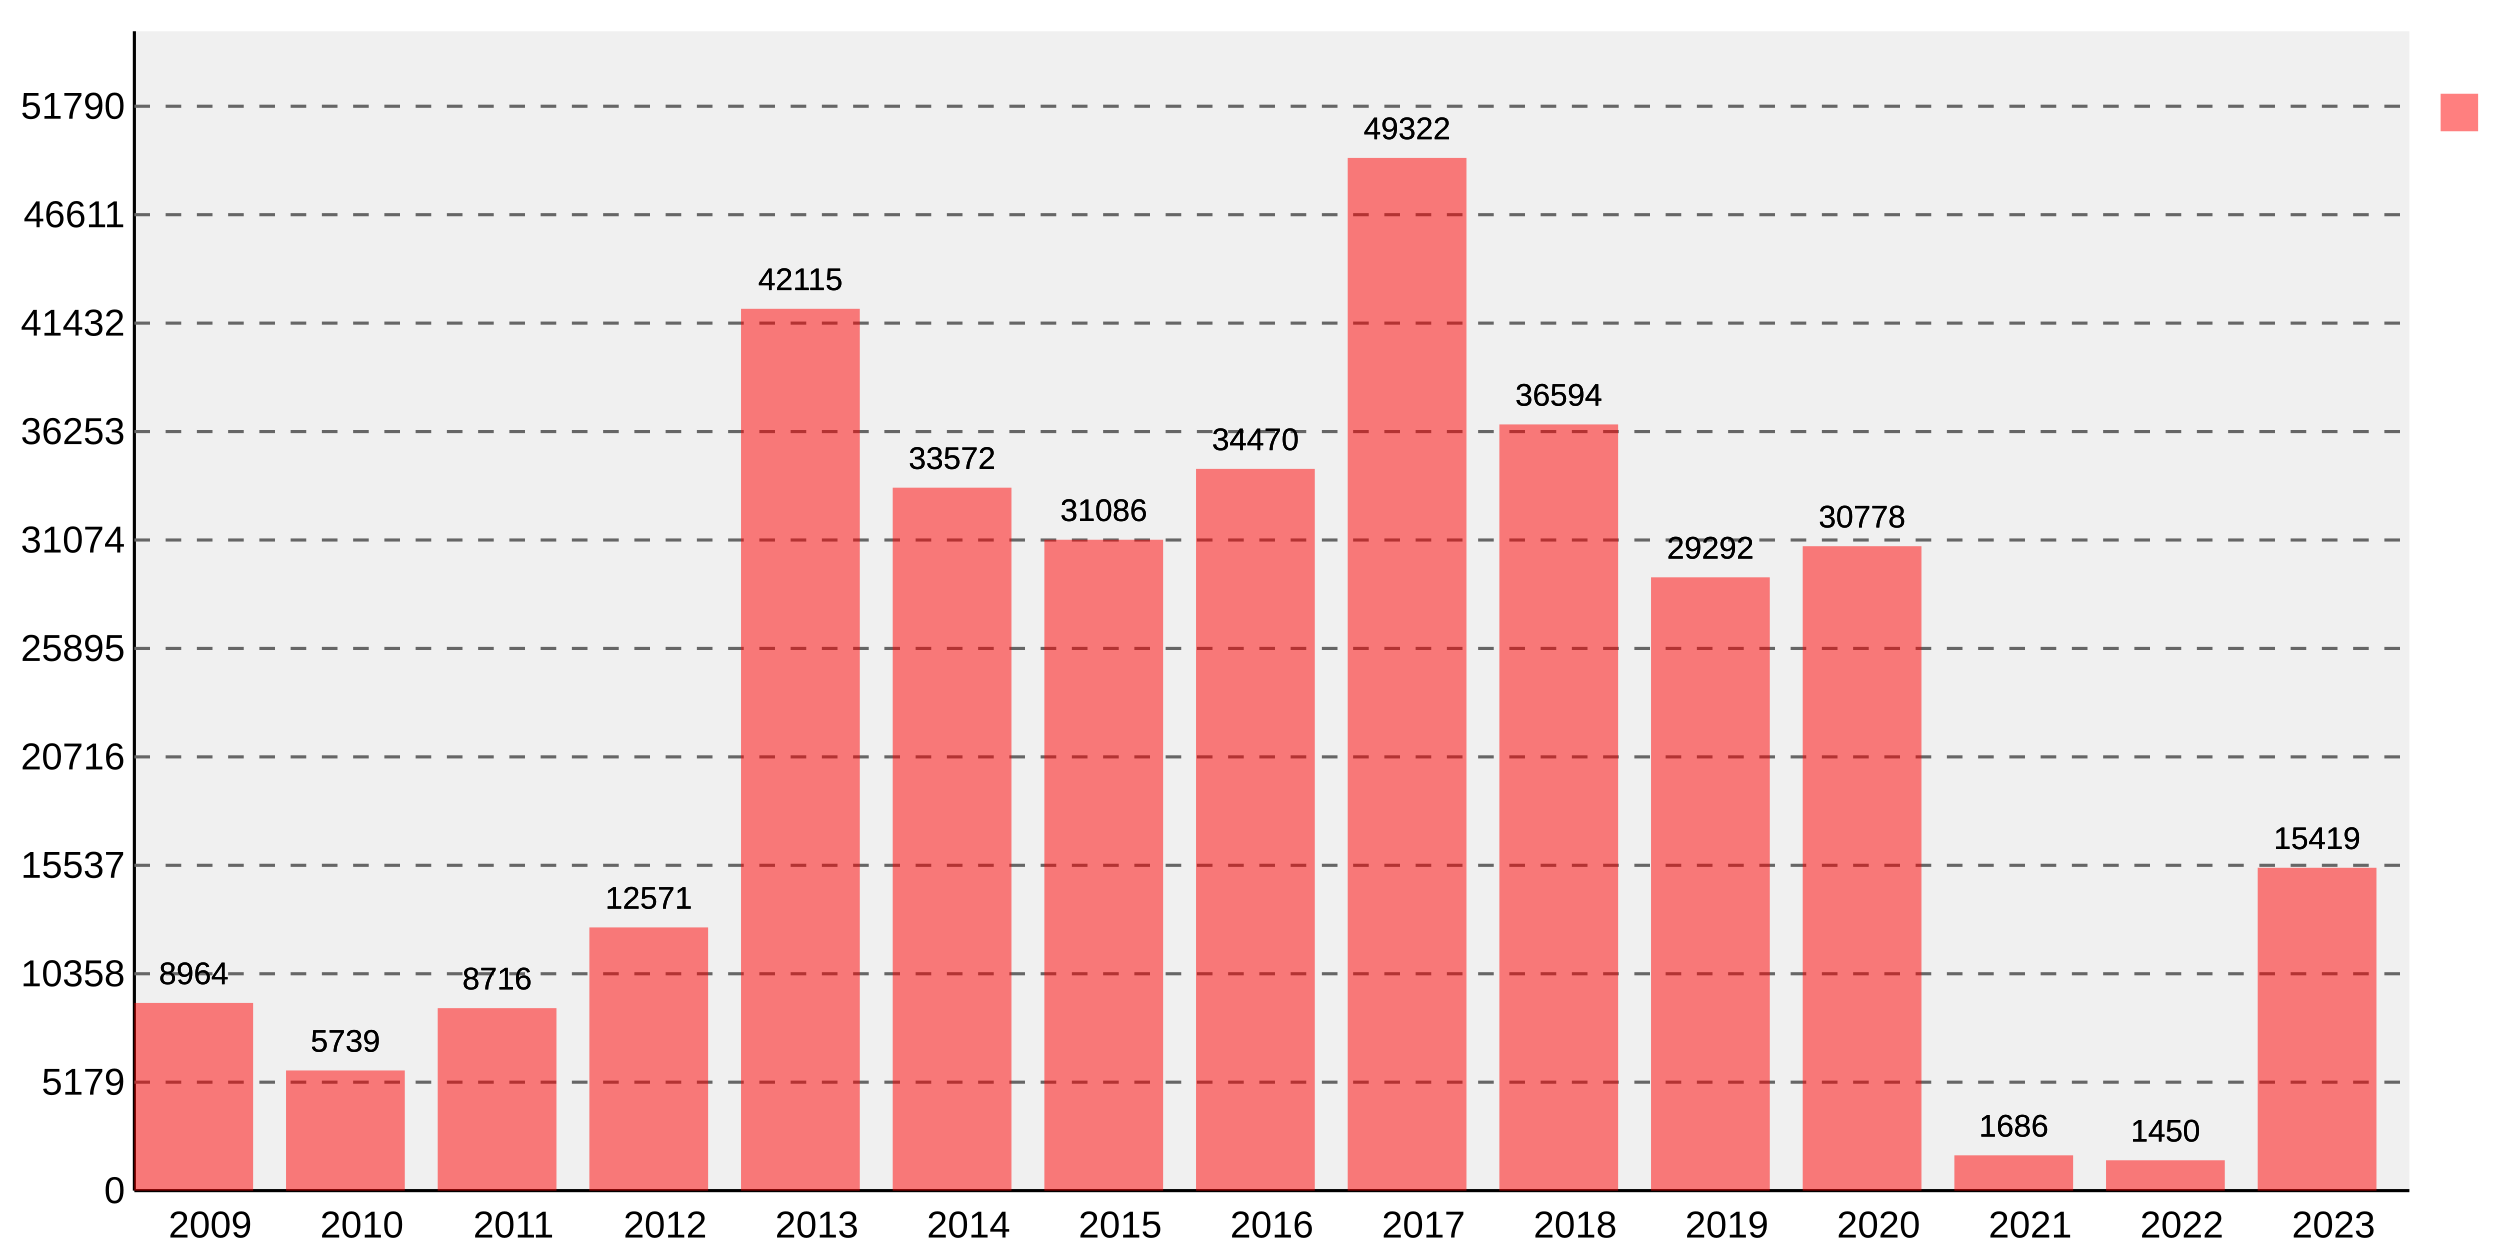
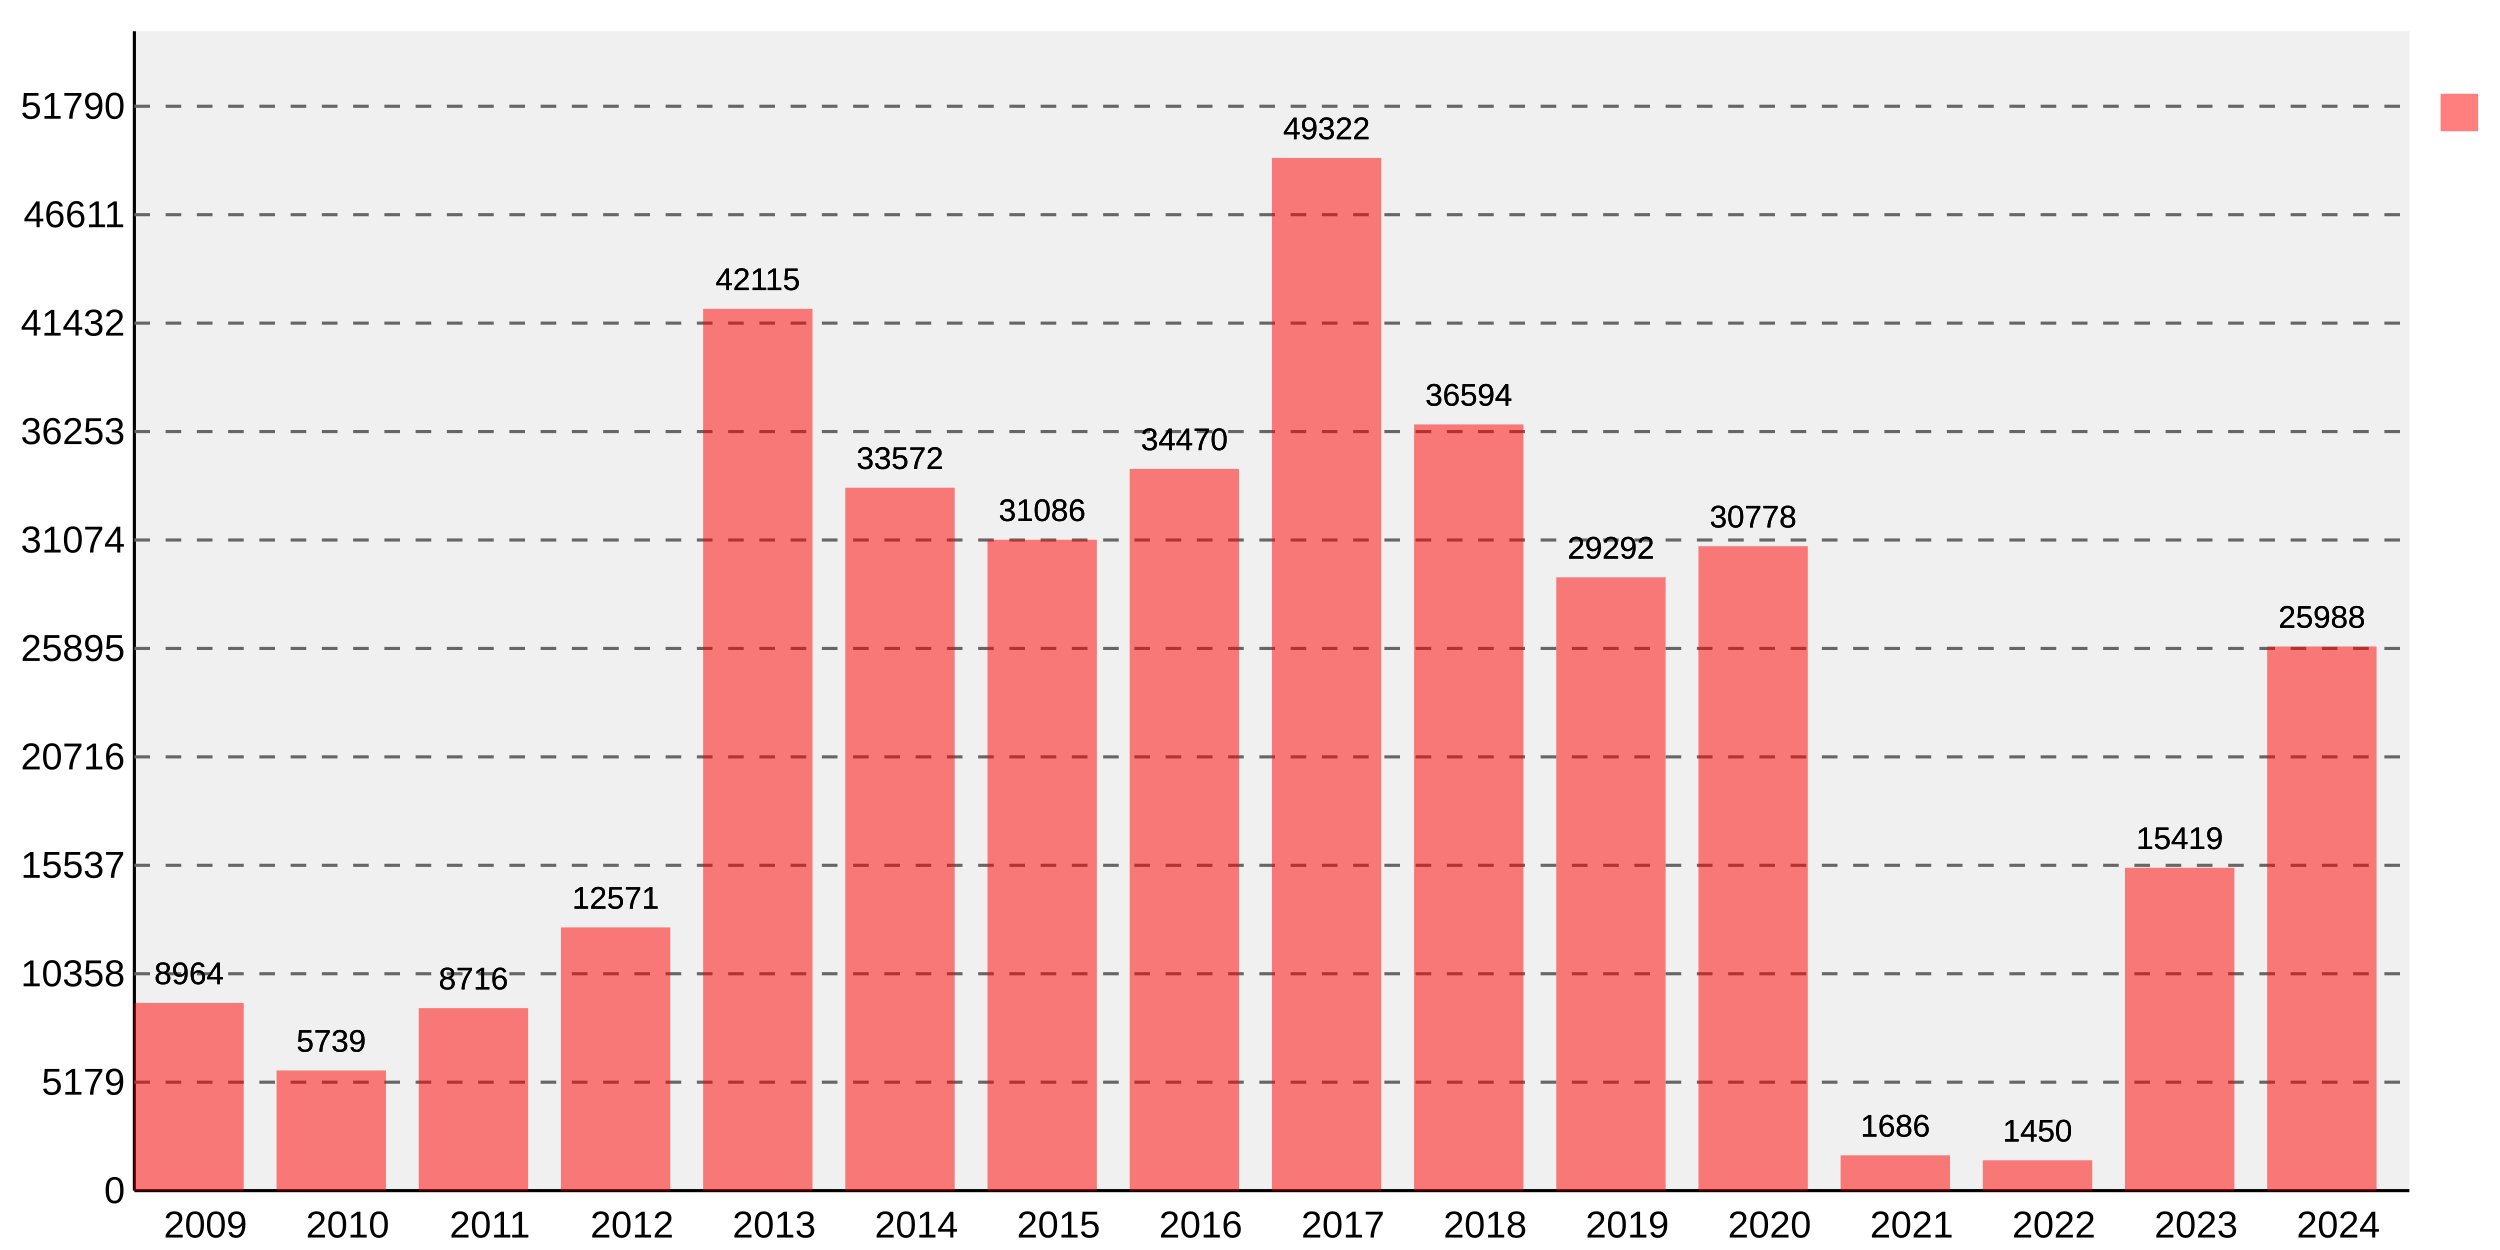
<svg xmlns="http://www.w3.org/2000/svg" viewBox="0 0 800 400">
  <defs>
    <style type="text/css">/*
Base styles for svg.charts.Graph
*/
.svgBackground {
    fill: #fff
    }
.graphBackground {
    fill: #f0f0f0
    }
/* graphs titles */
.mainTitle {
    text-anchor: middle;
    fill: #000;
    font-size: 16px;
    font-family: "Arial", sans-serif;
    font-weight: normal
    }
.subTitle {
    text-anchor: middle;
    fill: #999;
    font-size: 14px;
    font-family: "Arial", sans-serif;
    font-weight: normal
    }
.axis {
    stroke: #000;
    stroke-width: 1px
    }
.guideLines {
    stroke: #666;
    stroke-width: 1px;
    stroke-dasharray: 5, 5
    }
.xAxisLabels {
    text-anchor: middle;
    fill: #000;
    font-size: 12px;
    font-family: "Arial", sans-serif;
    font-weight: normal
    }
.yAxisLabels {
    text-anchor: end;
    fill: #000;
    font-size: 12px;
    font-family: "Arial", sans-serif;
    font-weight: normal
    }
.xAxisTitle {
    text-anchor: middle;
    fill: #f00;
    font-size: 14px;
    font-family: "Arial", sans-serif;
    font-weight: normal
    }
.yAxisTitle {
    fill: #f00;
    text-anchor: middle;
    font-size: 14px;
    font-family: "Arial", sans-serif;
    font-weight: normal
    }
.dataPointLabel {
    fill: #000;
    text-anchor: middle;
    font-size: 10px;
    font-family: "Arial", sans-serif;
    font-weight: normal
    }
.staggerGuideLine {
    fill: none;
    stroke: #000;
    stroke-width: 0.5px
    }
.keyText {
    fill: #000;
    text-anchor: start;
    font-size: 10px;
    font-family: "Arial", sans-serif;
    font-weight: normal
    }
/*
default fill styles for multiple datasets (probably only use a single
dataset on this graph though)
*/
.key1, .fill1 {
    fill: #f00;
    fill-opacity: 0.5;
    stroke: none;
    stroke-width: 0.5px
    }
.key2, .fill2 {
    fill: #00f;
    fill-opacity: 0.5;
    stroke: none;
    stroke-width: 1px
    }
.key3, .fill3 {
    fill: #0f0;
    fill-opacity: 0.5;
    stroke: none;
    stroke-width: 1px
    }
.key4, .fill4 {
    fill: #fc0;
    fill-opacity: 0.5;
    stroke: none;
    stroke-width: 1px
    }
.key5, .fill5 {
    fill: #0cf;
    fill-opacity: 0.5;
    stroke: none;
    stroke-width: 1px
    }
.key6, .fill6 {
    fill: #f0f;
    fill-opacity: 0.5;
    stroke: none;
    stroke-width: 1px
    }
.key7, .fill7 {
    fill: #0ff;
    fill-opacity: 0.5;
    stroke: none;
    stroke-width: 1px
    }
.key8, .fill8 {
    fill: #ff0;
    fill-opacity: 0.5;
    stroke: none;
    stroke-width: 1px
    }
.key9, .fill9 {
    fill: #c66;
    fill-opacity: 0.5;
    stroke: none;
    stroke-width: 1px
    }
.key10, .fill10 {
    fill: #639;
    fill-opacity: 0.5;
    stroke: none;
    stroke-width: 1px
    }
.key11, .fill11 {
    fill: #390;
    fill-opacity: 0.5;
    stroke: none;
    stroke-width: 1px
    }
.key12, .fill12 {
    fill: #96F;
    fill-opacity: 0.5;
    stroke: none;
    stroke-width: 1px
    }</style>
  </defs>
  <rect width="800" height="400" x="0" y="0" class="svgBackground" />
  <g transform="translate (43.0 10)">
    <rect x="0" y="0" width="728.0" height="371" class="graphBackground" />
    <path d="M 0 0 v371" class="axis" id="xAxis" />
    <path d="M 0 371 h728.0" class="axis" id="yAxis" />
-     <text class="xAxisLabels" x="24.267" y="386" style="text-anchor: middle">2009</text>
-     <text class="xAxisLabels" x="72.8" y="386" style="text-anchor: middle">2010</text>
-     <text class="xAxisLabels" x="121.333" y="386" style="text-anchor: middle">2011</text>
-     <text class="xAxisLabels" x="169.867" y="386" style="text-anchor: middle">2012</text>
-     <text class="xAxisLabels" x="218.4" y="386" style="text-anchor: middle">2013</text>
-     <text class="xAxisLabels" x="266.933" y="386" style="text-anchor: middle">2014</text>
-     <text class="xAxisLabels" x="315.467" y="386" style="text-anchor: middle">2015</text>
-     <text class="xAxisLabels" x="364.0" y="386" style="text-anchor: middle">2016</text>
-     <text class="xAxisLabels" x="412.533" y="386" style="text-anchor: middle">2017</text>
-     <text class="xAxisLabels" x="461.067" y="386" style="text-anchor: middle">2018</text>
-     <text class="xAxisLabels" x="509.6" y="386" style="text-anchor: middle">2019</text>
-     <text class="xAxisLabels" x="558.133" y="386" style="text-anchor: middle">2020</text>
-     <text class="xAxisLabels" x="606.667" y="386" style="text-anchor: middle">2021</text>
-     <text class="xAxisLabels" x="655.2" y="386" style="text-anchor: middle">2022</text>
-     <text class="xAxisLabels" x="703.733" y="386" style="text-anchor: middle">2023</text>
+     <text class="xAxisLabels" x="22.75" y="386" style="text-anchor: middle">2009</text>
+     <text class="xAxisLabels" x="68.25" y="386" style="text-anchor: middle">2010</text>
+     <text class="xAxisLabels" x="113.75" y="386" style="text-anchor: middle">2011</text>
+     <text class="xAxisLabels" x="159.25" y="386" style="text-anchor: middle">2012</text>
+     <text class="xAxisLabels" x="204.75" y="386" style="text-anchor: middle">2013</text>
+     <text class="xAxisLabels" x="250.25" y="386" style="text-anchor: middle">2014</text>
+     <text class="xAxisLabels" x="295.75" y="386" style="text-anchor: middle">2015</text>
+     <text class="xAxisLabels" x="341.25" y="386" style="text-anchor: middle">2016</text>
+     <text class="xAxisLabels" x="386.75" y="386" style="text-anchor: middle">2017</text>
+     <text class="xAxisLabels" x="432.25" y="386" style="text-anchor: middle">2018</text>
+     <text class="xAxisLabels" x="477.75" y="386" style="text-anchor: middle">2019</text>
+     <text class="xAxisLabels" x="523.25" y="386" style="text-anchor: middle">2020</text>
+     <text class="xAxisLabels" x="568.75" y="386" style="text-anchor: middle">2021</text>
+     <text class="xAxisLabels" x="614.25" y="386" style="text-anchor: middle">2022</text>
+     <text class="xAxisLabels" x="659.75" y="386" style="text-anchor: middle">2023</text>
+     <text class="xAxisLabels" x="705.25" y="386" style="text-anchor: middle">2024</text>
    <text class="yAxisLabels" x="-3" y="375.0" style="text-anchor: end">0</text>
    <text class="yAxisLabels" x="-3" y="340.3" style="text-anchor: end">5179</text>
    <text class="yAxisLabels" x="-3" y="305.6" style="text-anchor: end">10358</text>
    <text class="yAxisLabels" x="-3" y="270.9" style="text-anchor: end">15537</text>
    <text class="yAxisLabels" x="-3" y="236.2" style="text-anchor: end">20716</text>
    <text class="yAxisLabels" x="-3" y="201.5" style="text-anchor: end">25895</text>
    <text class="yAxisLabels" x="-3" y="166.8" style="text-anchor: end">31074</text>
    <text class="yAxisLabels" x="-3" y="132.1" style="text-anchor: end">36253</text>
    <text class="yAxisLabels" x="-3" y="97.4" style="text-anchor: end">41432</text>
    <text class="yAxisLabels" x="-3" y="62.7" style="text-anchor: end">46611</text>
    <text class="yAxisLabels" x="-3" y="28.0" style="text-anchor: end">51790</text>
    <path d="M 0 336.3 h728.0" class="guideLines" />
    <path d="M 0 301.6 h728.0" class="guideLines" />
    <path d="M 0 266.9 h728.0" class="guideLines" />
    <path d="M 0 232.2 h728.0" class="guideLines" />
    <path d="M 0 197.5 h728.0" class="guideLines" />
    <path d="M 0 162.8 h728.0" class="guideLines" />
    <path d="M 0 128.1 h728.0" class="guideLines" />
    <path d="M 0 93.4 h728.0" class="guideLines" />
    <path d="M 0 58.7 h728.0" class="guideLines" />
    <path d="M 0 24.0 h728.0" class="guideLines" />
-     <rect x="0.0" y="310.94" width="38.0" height="60.06" class="fill1" />
-     <rect x="48.533" y="332.548" width="38.0" height="38.452" class="fill1" />
-     <rect x="97.067" y="312.602" width="38.0" height="58.398" class="fill1" />
-     <rect x="145.6" y="286.773" width="38.0" height="84.227" class="fill1" />
-     <rect x="194.133" y="88.824" width="38.0" height="282.176" class="fill1" />
-     <rect x="242.667" y="146.063" width="38.0" height="224.937" class="fill1" />
-     <rect x="291.2" y="162.72" width="38.0" height="208.28" class="fill1" />
-     <rect x="339.733" y="140.046" width="38.0" height="230.954" class="fill1" />
-     <rect x="388.267" y="40.536" width="38.0" height="330.464" class="fill1" />
-     <rect x="436.8" y="125.815" width="38.0" height="245.185" class="fill1" />
-     <rect x="485.333" y="174.74" width="38.0" height="196.26" class="fill1" />
-     <rect x="533.867" y="164.783" width="38.0" height="206.217" class="fill1" />
-     <rect x="582.4" y="359.704" width="38.0" height="11.296" class="fill1" />
-     <rect x="630.933" y="361.285" width="38.0" height="9.715" class="fill1" />
-     <rect x="679.467" y="267.691" width="38.0" height="103.309" class="fill1" />
+     <rect x="0.0" y="310.94" width="35.0" height="60.06" class="fill1" />
+     <rect x="45.5" y="332.548" width="35.0" height="38.452" class="fill1" />
+     <rect x="91.0" y="312.602" width="35.0" height="58.398" class="fill1" />
+     <rect x="136.5" y="286.773" width="35.0" height="84.227" class="fill1" />
+     <rect x="182.0" y="88.824" width="35.0" height="282.176" class="fill1" />
+     <rect x="227.5" y="146.063" width="35.0" height="224.937" class="fill1" />
+     <rect x="273.0" y="162.72" width="35.0" height="208.28" class="fill1" />
+     <rect x="318.5" y="140.046" width="35.0" height="230.954" class="fill1" />
+     <rect x="364.0" y="40.536" width="35.0" height="330.464" class="fill1" />
+     <rect x="409.5" y="125.815" width="35.0" height="245.185" class="fill1" />
+     <rect x="455.0" y="174.74" width="35.0" height="196.26" class="fill1" />
+     <rect x="500.5" y="164.783" width="35.0" height="206.217" class="fill1" />
+     <rect x="546.0" y="359.704" width="35.0" height="11.296" class="fill1" />
+     <rect x="591.5" y="361.285" width="35.0" height="9.715" class="fill1" />
+     <rect x="637.0" y="267.691" width="35.0" height="103.309" class="fill1" />
+     <rect x="682.5" y="196.877" width="35.0" height="174.123" class="fill1" />
    <g>
-       <text x="19.0" y="304.94" class="dataPointLabel" style="None stroke: #fff; stroke-width: 2;">8964</text>
-       <text x="19.0" y="304.94" class="dataPointLabel">8964</text>
-       <text x="67.533" y="326.548" class="dataPointLabel" style="None stroke: #fff; stroke-width: 2;">5739</text>
-       <text x="67.533" y="326.548" class="dataPointLabel">5739</text>
-       <text x="116.067" y="306.602" class="dataPointLabel" style="None stroke: #fff; stroke-width: 2;">8716</text>
-       <text x="116.067" y="306.602" class="dataPointLabel">8716</text>
-       <text x="164.6" y="280.773" class="dataPointLabel" style="None stroke: #fff; stroke-width: 2;">12571</text>
-       <text x="164.6" y="280.773" class="dataPointLabel">12571</text>
-       <text x="213.133" y="82.824" class="dataPointLabel" style="None stroke: #fff; stroke-width: 2;">42115</text>
-       <text x="213.133" y="82.824" class="dataPointLabel">42115</text>
-       <text x="261.667" y="140.063" class="dataPointLabel" style="None stroke: #fff; stroke-width: 2;">33572</text>
-       <text x="261.667" y="140.063" class="dataPointLabel">33572</text>
-       <text x="310.2" y="156.72" class="dataPointLabel" style="None stroke: #fff; stroke-width: 2;">31086</text>
-       <text x="310.2" y="156.72" class="dataPointLabel">31086</text>
-       <text x="358.733" y="134.046" class="dataPointLabel" style="None stroke: #fff; stroke-width: 2;">34470</text>
-       <text x="358.733" y="134.046" class="dataPointLabel">34470</text>
-       <text x="407.267" y="34.536" class="dataPointLabel" style="None stroke: #fff; stroke-width: 2;">49322</text>
-       <text x="407.267" y="34.536" class="dataPointLabel">49322</text>
-       <text x="455.8" y="119.815" class="dataPointLabel" style="None stroke: #fff; stroke-width: 2;">36594</text>
-       <text x="455.8" y="119.815" class="dataPointLabel">36594</text>
-       <text x="504.333" y="168.74" class="dataPointLabel" style="None stroke: #fff; stroke-width: 2;">29292</text>
-       <text x="504.333" y="168.74" class="dataPointLabel">29292</text>
-       <text x="552.867" y="158.783" class="dataPointLabel" style="None stroke: #fff; stroke-width: 2;">30778</text>
-       <text x="552.867" y="158.783" class="dataPointLabel">30778</text>
-       <text x="601.4" y="353.704" class="dataPointLabel" style="None stroke: #fff; stroke-width: 2;">1686</text>
-       <text x="601.4" y="353.704" class="dataPointLabel">1686</text>
-       <text x="649.933" y="355.285" class="dataPointLabel" style="None stroke: #fff; stroke-width: 2;">1450</text>
-       <text x="649.933" y="355.285" class="dataPointLabel">1450</text>
-       <text x="698.467" y="261.691" class="dataPointLabel" style="None stroke: #fff; stroke-width: 2;">15419</text>
-       <text x="698.467" y="261.691" class="dataPointLabel">15419</text>
+       <text x="17.5" y="304.94" class="dataPointLabel" style="None stroke: #fff; stroke-width: 2;">8964</text>
+       <text x="17.5" y="304.94" class="dataPointLabel">8964</text>
+       <text x="63.0" y="326.548" class="dataPointLabel" style="None stroke: #fff; stroke-width: 2;">5739</text>
+       <text x="63.0" y="326.548" class="dataPointLabel">5739</text>
+       <text x="108.5" y="306.602" class="dataPointLabel" style="None stroke: #fff; stroke-width: 2;">8716</text>
+       <text x="108.5" y="306.602" class="dataPointLabel">8716</text>
+       <text x="154.0" y="280.773" class="dataPointLabel" style="None stroke: #fff; stroke-width: 2;">12571</text>
+       <text x="154.0" y="280.773" class="dataPointLabel">12571</text>
+       <text x="199.5" y="82.824" class="dataPointLabel" style="None stroke: #fff; stroke-width: 2;">42115</text>
+       <text x="199.5" y="82.824" class="dataPointLabel">42115</text>
+       <text x="245.0" y="140.063" class="dataPointLabel" style="None stroke: #fff; stroke-width: 2;">33572</text>
+       <text x="245.0" y="140.063" class="dataPointLabel">33572</text>
+       <text x="290.5" y="156.72" class="dataPointLabel" style="None stroke: #fff; stroke-width: 2;">31086</text>
+       <text x="290.5" y="156.72" class="dataPointLabel">31086</text>
+       <text x="336.0" y="134.046" class="dataPointLabel" style="None stroke: #fff; stroke-width: 2;">34470</text>
+       <text x="336.0" y="134.046" class="dataPointLabel">34470</text>
+       <text x="381.5" y="34.536" class="dataPointLabel" style="None stroke: #fff; stroke-width: 2;">49322</text>
+       <text x="381.5" y="34.536" class="dataPointLabel">49322</text>
+       <text x="427.0" y="119.815" class="dataPointLabel" style="None stroke: #fff; stroke-width: 2;">36594</text>
+       <text x="427.0" y="119.815" class="dataPointLabel">36594</text>
+       <text x="472.5" y="168.74" class="dataPointLabel" style="None stroke: #fff; stroke-width: 2;">29292</text>
+       <text x="472.5" y="168.74" class="dataPointLabel">29292</text>
+       <text x="518.0" y="158.783" class="dataPointLabel" style="None stroke: #fff; stroke-width: 2;">30778</text>
+       <text x="518.0" y="158.783" class="dataPointLabel">30778</text>
+       <text x="563.5" y="353.704" class="dataPointLabel" style="None stroke: #fff; stroke-width: 2;">1686</text>
+       <text x="563.5" y="353.704" class="dataPointLabel">1686</text>
+       <text x="609.0" y="355.285" class="dataPointLabel" style="None stroke: #fff; stroke-width: 2;">1450</text>
+       <text x="609.0" y="355.285" class="dataPointLabel">1450</text>
+       <text x="654.5" y="261.691" class="dataPointLabel" style="None stroke: #fff; stroke-width: 2;">15419</text>
+       <text x="654.5" y="261.691" class="dataPointLabel">15419</text>
+       <text x="700.0" y="190.877" class="dataPointLabel" style="None stroke: #fff; stroke-width: 2;">25988</text>
+       <text x="700.0" y="190.877" class="dataPointLabel">25988</text>
    </g>
  </g>
  <g transform="translate(781 30)">
    <rect x="0" y="0" width="12" height="12" class="key1" />
    <text x="17" y="12" class="keyText" />
  </g>
</svg>
